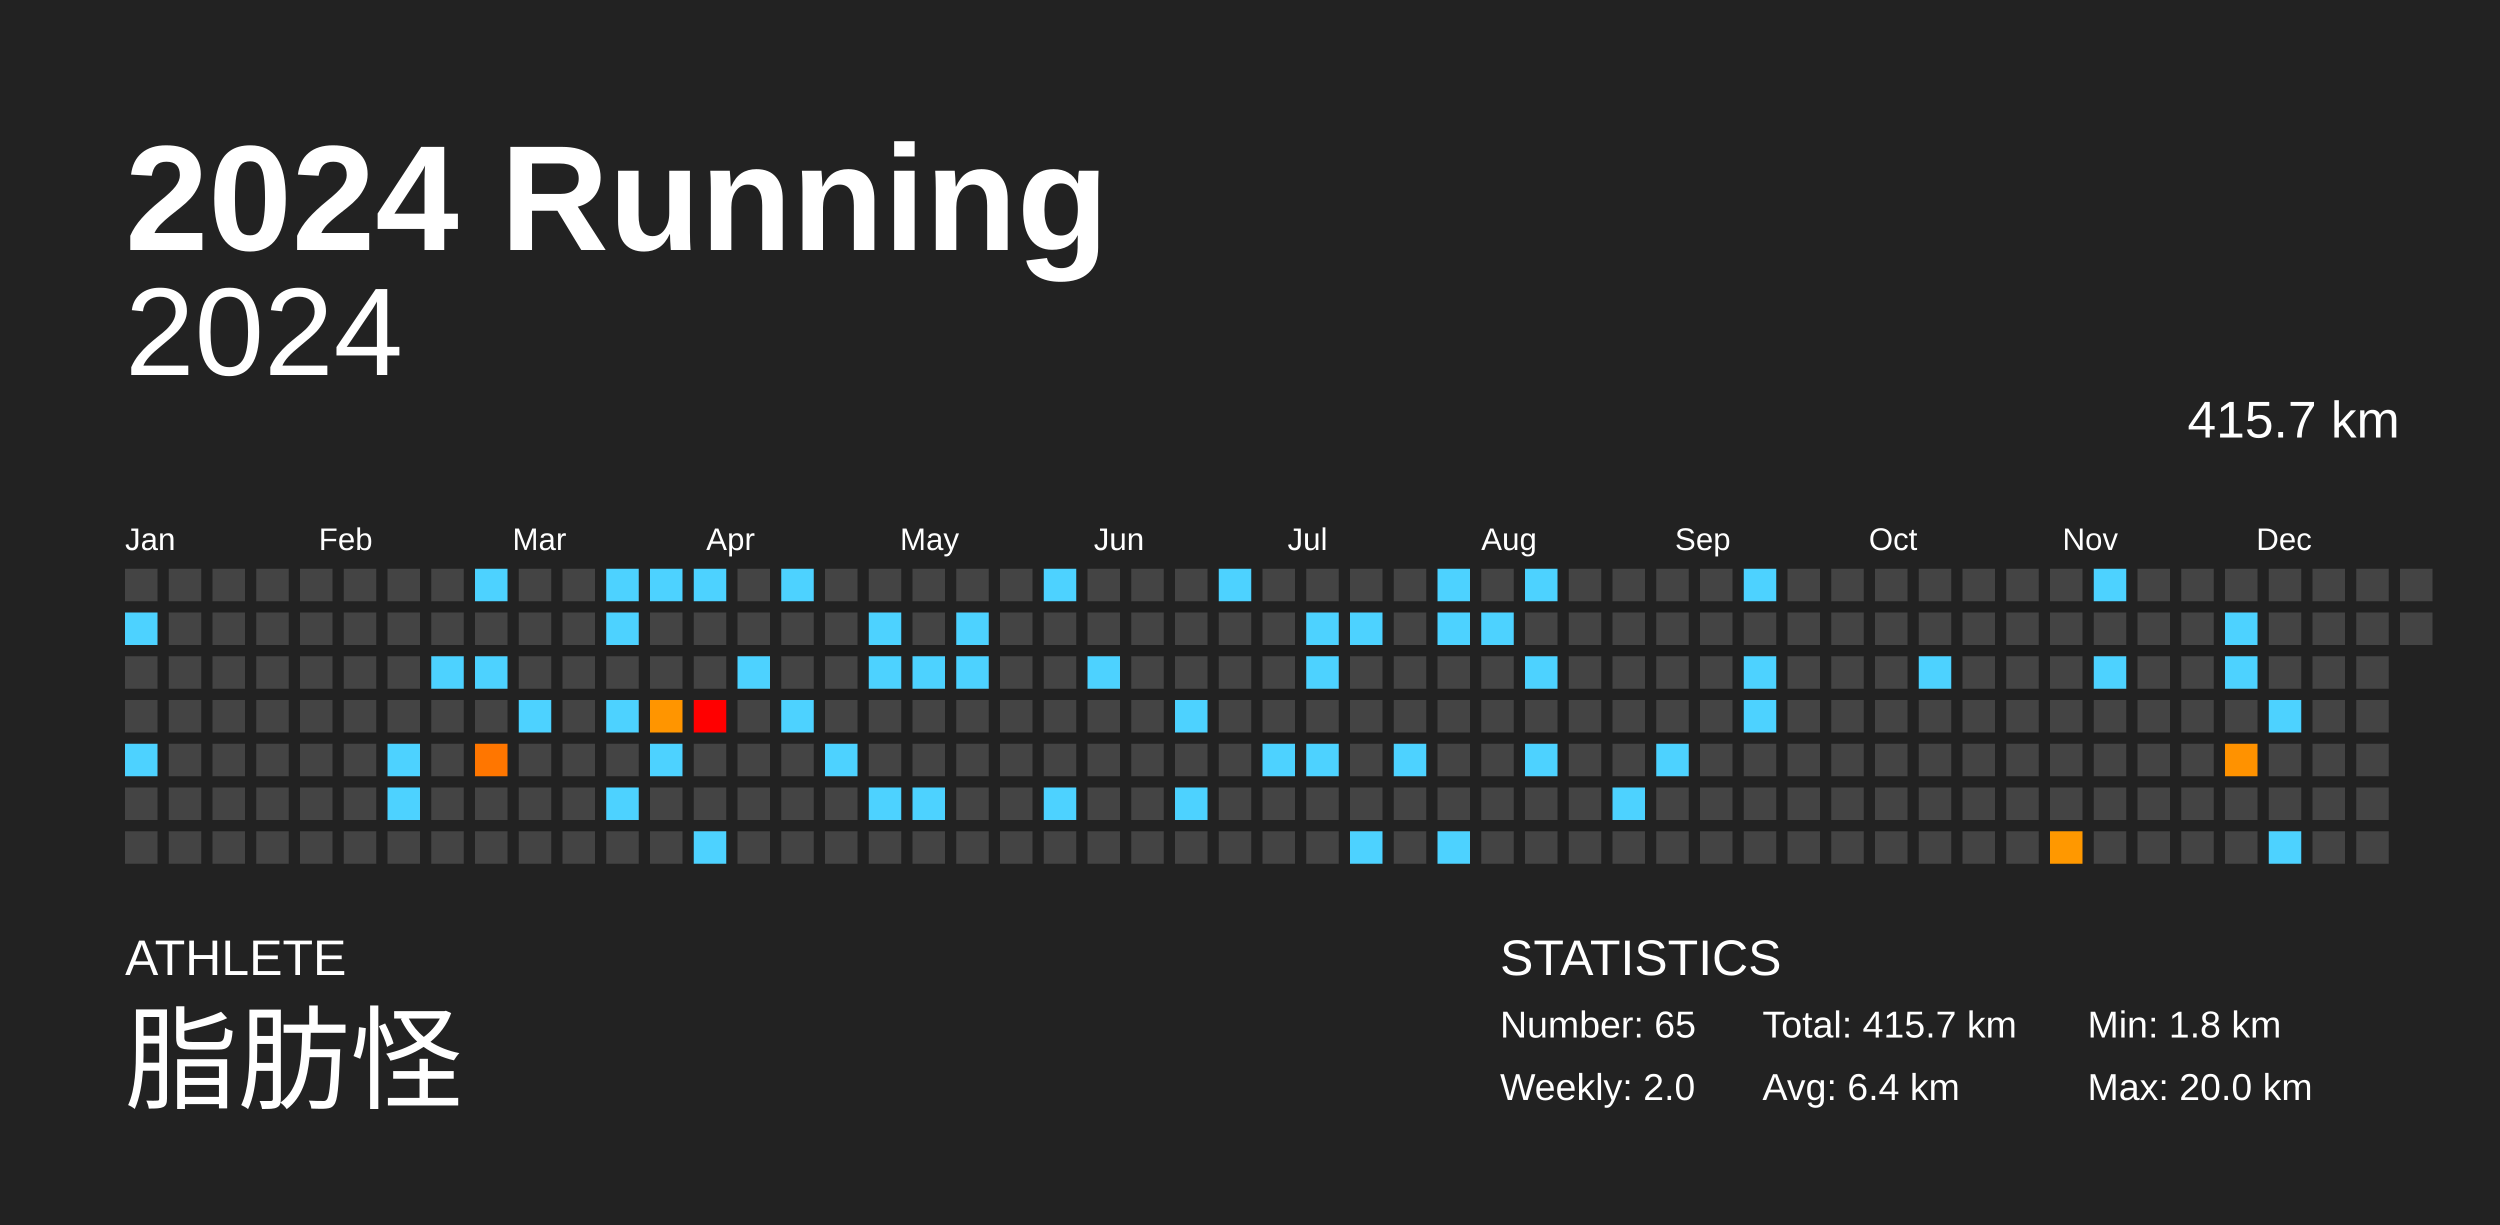
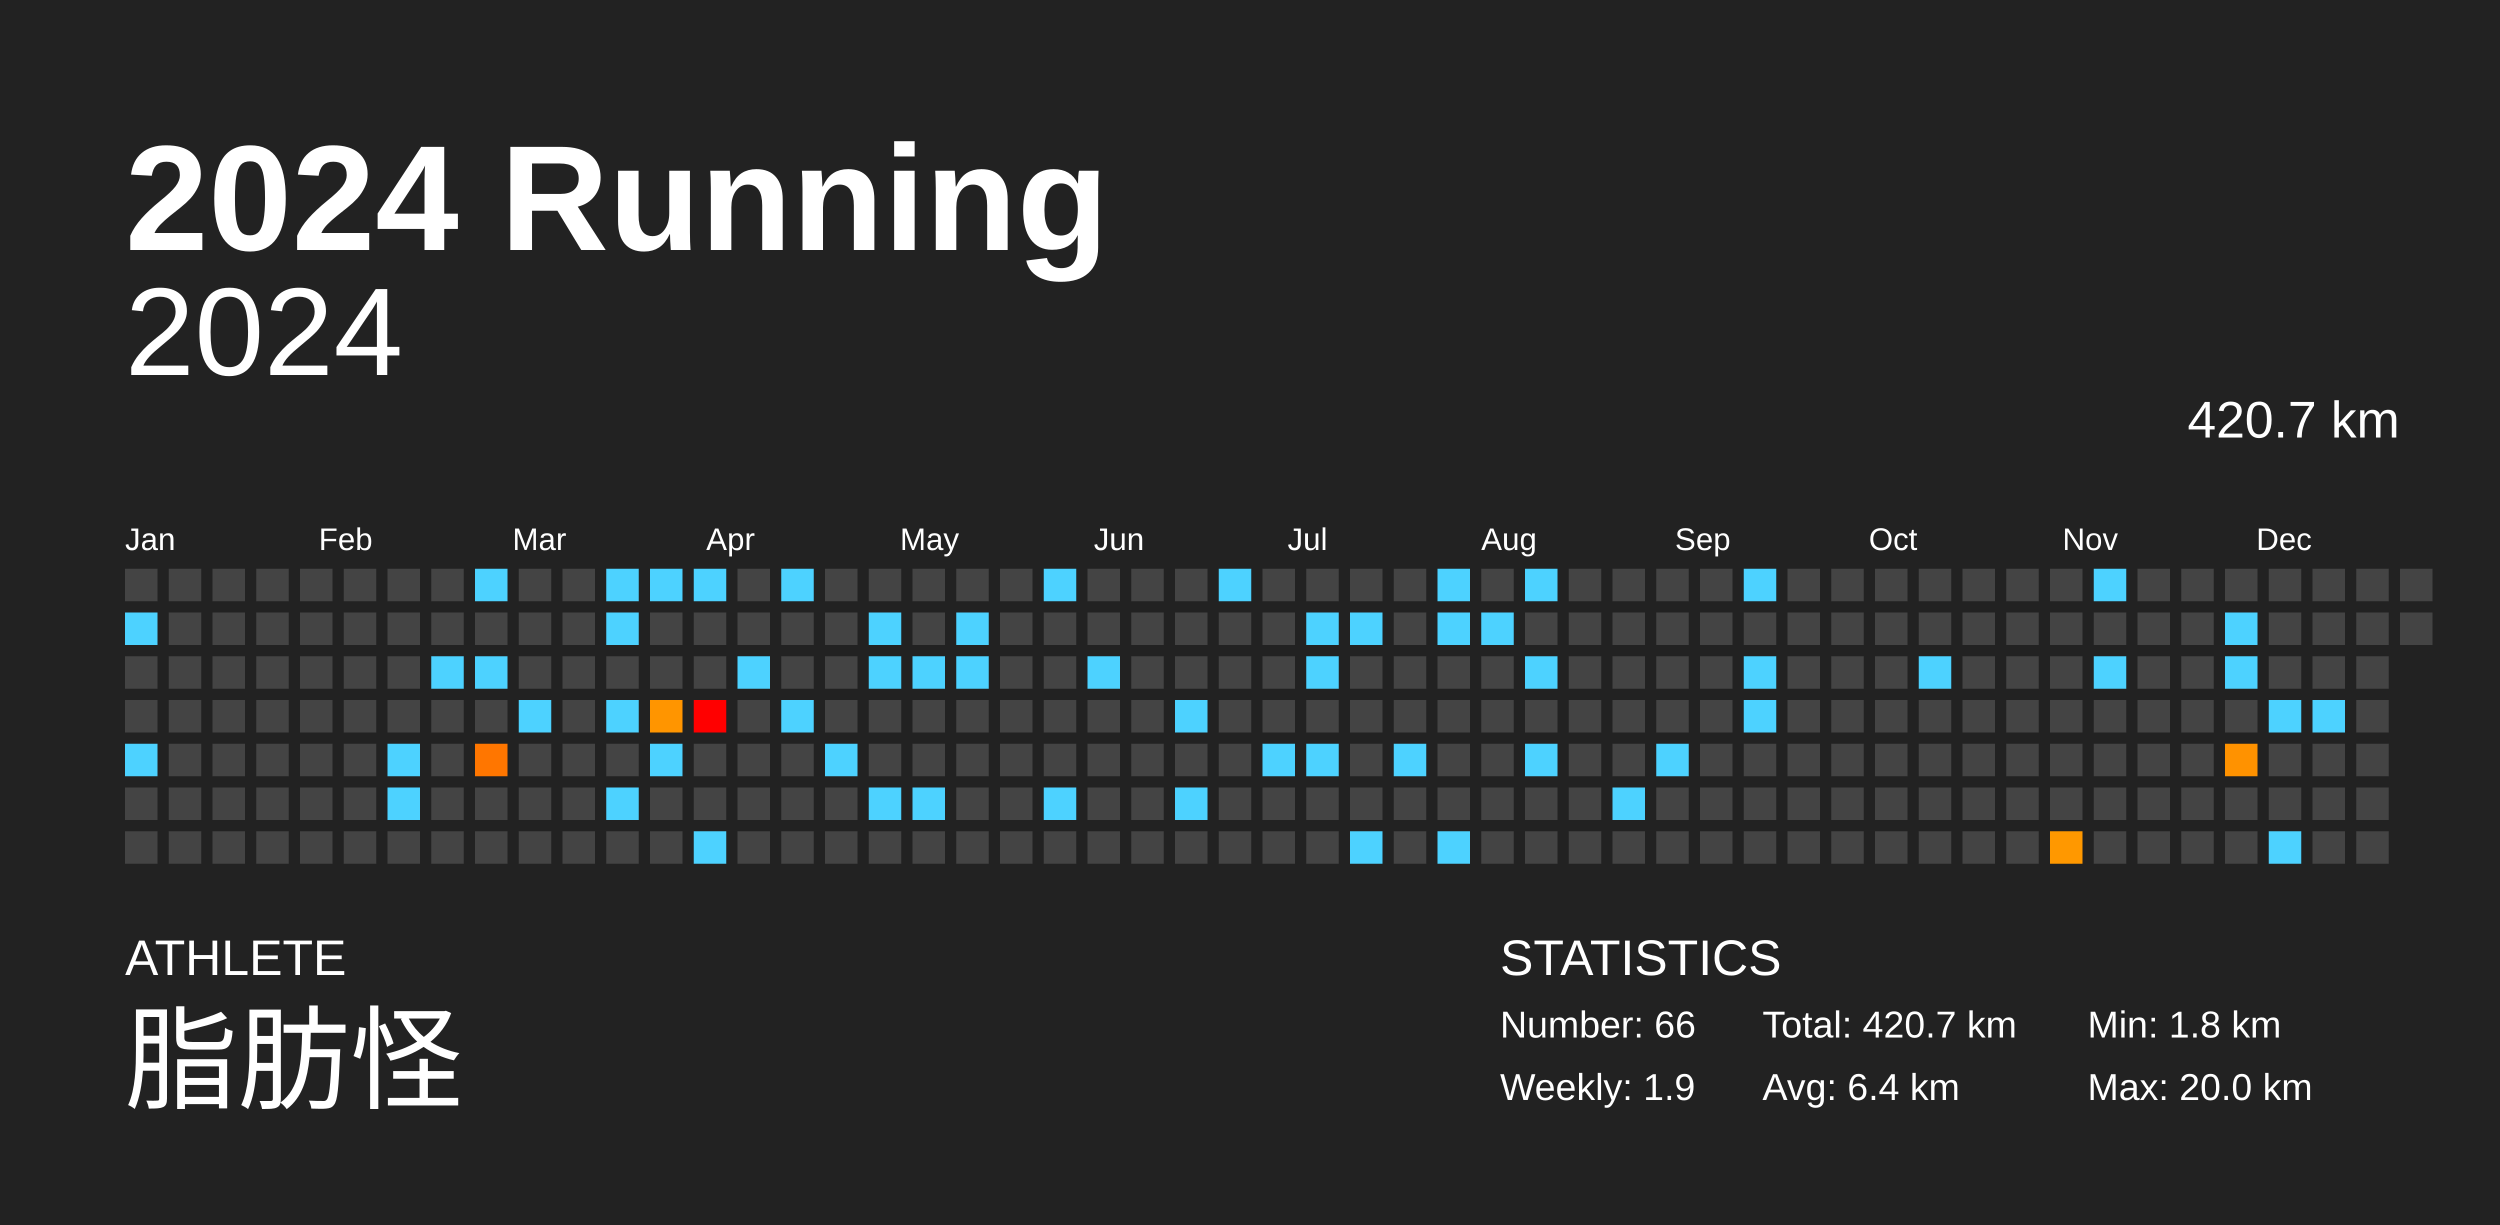
<svg xmlns="http://www.w3.org/2000/svg" baseProfile="full" height="98mm" version="1.1" viewBox="0,0,200,98" width="200mm">
  <defs />
  <rect fill="#222222" height="98" width="200" x="0" y="0" />
  <text fill="#FFFFFF" style="font-size:12px; font-family:Arial; font-weight:bold;" x="10" y="20">2024 Running</text>
  <text fill="#FFFFFF" style="font-size:4px; font-family:Arial" x="10" y="78">ATHLETE</text>
  <text fill="#FFFFFF" style="font-size:9px; font-family:Arial" x="10" y="88">脂肪怪</text>
  <text fill="#FFFFFF" style="font-size:4px; font-family:Arial" x="120" y="78">STATISTICS</text>
-   <text fill="#FFFFFF" style="font-size:3px; font-family:Arial" x="120" y="83">Number: 65</text>
-   <text fill="#FFFFFF" style="font-size:3px; font-family:Arial" x="120" y="88">Weekly: 2.0</text>
-   <text fill="#FFFFFF" style="font-size:3px; font-family:Arial" x="141" y="83">Total: 415.7 km</text>
+   <text fill="#FFFFFF" style="font-size:3px; font-family:Arial" x="120" y="83">Number: 66</text>
+   <text fill="#FFFFFF" style="font-size:3px; font-family:Arial" x="120" y="88">Weekly: 1.9</text>
+   <text fill="#FFFFFF" style="font-size:3px; font-family:Arial" x="141" y="83">Total: 420.7 km</text>
  <text fill="#FFFFFF" style="font-size:3px; font-family:Arial" x="141" y="88">Avg: 6.4 km</text>
  <text fill="#FFFFFF" style="font-size:3px; font-family:Arial" x="167" y="83">Min: 1.8 km</text>
  <text fill="#FFFFFF" style="font-size:3px; font-family:Arial" x="167" y="88">Max: 20.0 km</text>
  <text alignment-baseline="hanging" fill="#FFFFFF" style="font-size:10.0px; font-family:Arial;" x="10" y="30">2024</text>
-   <text alignment-baseline="hanging" fill="#FFFFFF" style="font-size:4.125px; font-family:Arial;" x="175" y="35">415.7 km</text>
+   <text alignment-baseline="hanging" fill="#FFFFFF" style="font-size:4.125px; font-family:Arial;" x="175" y="35">420.7 km</text>
  <text fill="#FFFFFF" style="font-size:2.5px; font-family:Arial" x="10.0" y="44">Jan</text>
  <text fill="#FFFFFF" style="font-size:2.5px; font-family:Arial" x="25.5" y="44">Feb</text>
  <text fill="#FFFFFF" style="font-size:2.5px; font-family:Arial" x="41.0" y="44">Mar</text>
  <text fill="#FFFFFF" style="font-size:2.5px; font-family:Arial" x="56.5" y="44">Apr</text>
  <text fill="#FFFFFF" style="font-size:2.5px; font-family:Arial" x="72.0" y="44">May</text>
  <text fill="#FFFFFF" style="font-size:2.5px; font-family:Arial" x="87.5" y="44">Jun</text>
  <text fill="#FFFFFF" style="font-size:2.5px; font-family:Arial" x="103.0" y="44">Jul</text>
  <text fill="#FFFFFF" style="font-size:2.5px; font-family:Arial" x="118.5" y="44">Aug</text>
  <text fill="#FFFFFF" style="font-size:2.5px; font-family:Arial" x="134.0" y="44">Sep</text>
  <text fill="#FFFFFF" style="font-size:2.5px; font-family:Arial" x="149.5" y="44">Oct</text>
  <text fill="#FFFFFF" style="font-size:2.5px; font-family:Arial" x="165.0" y="44">Nov</text>
  <text fill="#FFFFFF" style="font-size:2.5px; font-family:Arial" x="180.5" y="44">Dec</text>
  <rect fill="#444444" height="2.6" width="2.6" x="10.0" y="45.5" />
  <rect fill="#4dd2ff" height="2.6" width="2.6" x="10.0" y="49.0" />
  <rect fill="#444444" height="2.6" width="2.6" x="10.0" y="52.5" />
  <rect fill="#444444" height="2.6" width="2.6" x="10.0" y="56.0" />
  <rect fill="#4dd2ff" height="2.6" width="2.6" x="10.0" y="59.5" />
  <rect fill="#444444" height="2.6" width="2.6" x="10.0" y="63.0" />
  <rect fill="#444444" height="2.6" width="2.6" x="10.0" y="66.5" />
  <rect fill="#444444" height="2.6" width="2.6" x="13.5" y="45.5" />
  <rect fill="#444444" height="2.6" width="2.6" x="13.5" y="49.0" />
  <rect fill="#444444" height="2.6" width="2.6" x="13.5" y="52.5" />
  <rect fill="#444444" height="2.6" width="2.6" x="13.5" y="56.0" />
  <rect fill="#444444" height="2.6" width="2.6" x="13.5" y="59.5" />
  <rect fill="#444444" height="2.6" width="2.6" x="13.5" y="63.0" />
  <rect fill="#444444" height="2.6" width="2.6" x="13.5" y="66.5" />
  <rect fill="#444444" height="2.6" width="2.6" x="17.0" y="45.5" />
  <rect fill="#444444" height="2.6" width="2.6" x="17.0" y="49.0" />
  <rect fill="#444444" height="2.6" width="2.6" x="17.0" y="52.5" />
  <rect fill="#444444" height="2.6" width="2.6" x="17.0" y="56.0" />
  <rect fill="#444444" height="2.6" width="2.6" x="17.0" y="59.5" />
  <rect fill="#444444" height="2.6" width="2.6" x="17.0" y="63.0" />
  <rect fill="#444444" height="2.6" width="2.6" x="17.0" y="66.5" />
  <rect fill="#444444" height="2.6" width="2.6" x="20.5" y="45.5" />
  <rect fill="#444444" height="2.6" width="2.6" x="20.5" y="49.0" />
  <rect fill="#444444" height="2.6" width="2.6" x="20.5" y="52.5" />
  <rect fill="#444444" height="2.6" width="2.6" x="20.5" y="56.0" />
  <rect fill="#444444" height="2.6" width="2.6" x="20.5" y="59.5" />
  <rect fill="#444444" height="2.6" width="2.6" x="20.5" y="63.0" />
  <rect fill="#444444" height="2.6" width="2.6" x="20.5" y="66.5" />
  <rect fill="#444444" height="2.6" width="2.6" x="24.0" y="45.5" />
  <rect fill="#444444" height="2.6" width="2.6" x="24.0" y="49.0" />
  <rect fill="#444444" height="2.6" width="2.6" x="24.0" y="52.5" />
  <rect fill="#444444" height="2.6" width="2.6" x="24.0" y="56.0" />
  <rect fill="#444444" height="2.6" width="2.6" x="24.0" y="59.5" />
  <rect fill="#444444" height="2.6" width="2.6" x="24.0" y="63.0" />
  <rect fill="#444444" height="2.6" width="2.6" x="24.0" y="66.5" />
  <rect fill="#444444" height="2.6" width="2.6" x="27.5" y="45.5" />
  <rect fill="#444444" height="2.6" width="2.6" x="27.5" y="49.0" />
  <rect fill="#444444" height="2.6" width="2.6" x="27.5" y="52.5" />
  <rect fill="#444444" height="2.6" width="2.6" x="27.5" y="56.0" />
  <rect fill="#444444" height="2.6" width="2.6" x="27.5" y="59.5" />
  <rect fill="#444444" height="2.6" width="2.6" x="27.5" y="63.0" />
  <rect fill="#444444" height="2.6" width="2.6" x="27.5" y="66.5" />
  <rect fill="#444444" height="2.6" width="2.6" x="31.0" y="45.5" />
  <rect fill="#444444" height="2.6" width="2.6" x="31.0" y="49.0" />
  <rect fill="#444444" height="2.6" width="2.6" x="31.0" y="52.5" />
  <rect fill="#444444" height="2.6" width="2.6" x="31.0" y="56.0" />
  <rect fill="#4dd2ff" height="2.6" width="2.6" x="31.0" y="59.5" />
  <rect fill="#4dd2ff" height="2.6" width="2.6" x="31.0" y="63.0" />
  <rect fill="#444444" height="2.6" width="2.6" x="31.0" y="66.5" />
  <rect fill="#444444" height="2.6" width="2.6" x="34.5" y="45.5" />
  <rect fill="#444444" height="2.6" width="2.6" x="34.5" y="49.0" />
  <rect fill="#4dd2ff" height="2.6" width="2.6" x="34.5" y="52.5" />
  <rect fill="#444444" height="2.6" width="2.6" x="34.5" y="56.0" />
  <rect fill="#444444" height="2.6" width="2.6" x="34.5" y="59.5" />
  <rect fill="#444444" height="2.6" width="2.6" x="34.5" y="63.0" />
  <rect fill="#444444" height="2.6" width="2.6" x="34.5" y="66.5" />
  <rect fill="#4dd2ff" height="2.6" width="2.6" x="38.0" y="45.5" />
  <rect fill="#444444" height="2.6" width="2.6" x="38.0" y="49.0" />
  <rect fill="#4dd2ff" height="2.6" width="2.6" x="38.0" y="52.5" />
  <rect fill="#444444" height="2.6" width="2.6" x="38.0" y="56.0" />
  <rect fill="#ff7600" height="2.6" width="2.6" x="38.0" y="59.5" />
  <rect fill="#444444" height="2.6" width="2.6" x="38.0" y="63.0" />
  <rect fill="#444444" height="2.6" width="2.6" x="38.0" y="66.5" />
  <rect fill="#444444" height="2.6" width="2.6" x="41.5" y="45.5" />
  <rect fill="#444444" height="2.6" width="2.6" x="41.5" y="49.0" />
  <rect fill="#444444" height="2.6" width="2.6" x="41.5" y="52.5" />
  <rect fill="#4dd2ff" height="2.6" width="2.6" x="41.5" y="56.0" />
  <rect fill="#444444" height="2.6" width="2.6" x="41.5" y="59.5" />
  <rect fill="#444444" height="2.6" width="2.6" x="41.5" y="63.0" />
  <rect fill="#444444" height="2.6" width="2.6" x="41.5" y="66.5" />
  <rect fill="#444444" height="2.6" width="2.6" x="45.0" y="45.5" />
  <rect fill="#444444" height="2.6" width="2.6" x="45.0" y="49.0" />
  <rect fill="#444444" height="2.6" width="2.6" x="45.0" y="52.5" />
  <rect fill="#444444" height="2.6" width="2.6" x="45.0" y="56.0" />
  <rect fill="#444444" height="2.6" width="2.6" x="45.0" y="59.5" />
  <rect fill="#444444" height="2.6" width="2.6" x="45.0" y="63.0" />
  <rect fill="#444444" height="2.6" width="2.6" x="45.0" y="66.5" />
  <rect fill="#4dd2ff" height="2.6" width="2.6" x="48.5" y="45.5" />
  <rect fill="#4dd2ff" height="2.6" width="2.6" x="48.5" y="49.0" />
  <rect fill="#444444" height="2.6" width="2.6" x="48.5" y="52.5" />
  <rect fill="#4dd2ff" height="2.6" width="2.6" x="48.5" y="56.0" />
  <rect fill="#444444" height="2.6" width="2.6" x="48.5" y="59.5" />
  <rect fill="#4dd2ff" height="2.6" width="2.6" x="48.5" y="63.0" />
  <rect fill="#444444" height="2.6" width="2.6" x="48.5" y="66.5" />
  <rect fill="#4dd2ff" height="2.6" width="2.6" x="52.0" y="45.5" />
  <rect fill="#444444" height="2.6" width="2.6" x="52.0" y="49.0" />
  <rect fill="#444444" height="2.6" width="2.6" x="52.0" y="52.5" />
  <rect fill="#ff9500" height="2.6" width="2.6" x="52.0" y="56.0" />
  <rect fill="#4dd2ff" height="2.6" width="2.6" x="52.0" y="59.5" />
  <rect fill="#444444" height="2.6" width="2.6" x="52.0" y="63.0" />
  <rect fill="#444444" height="2.6" width="2.6" x="52.0" y="66.5" />
  <rect fill="#4dd2ff" height="2.6" width="2.6" x="55.5" y="45.5" />
  <rect fill="#444444" height="2.6" width="2.6" x="55.5" y="49.0" />
  <rect fill="#444444" height="2.6" width="2.6" x="55.5" y="52.5" />
  <rect fill="red" height="2.6" width="2.6" x="55.5" y="56.0" />
  <rect fill="#444444" height="2.6" width="2.6" x="55.5" y="59.5" />
  <rect fill="#444444" height="2.6" width="2.6" x="55.5" y="63.0" />
  <rect fill="#4dd2ff" height="2.6" width="2.6" x="55.5" y="66.5" />
  <rect fill="#444444" height="2.6" width="2.6" x="59.0" y="45.5" />
  <rect fill="#444444" height="2.6" width="2.6" x="59.0" y="49.0" />
  <rect fill="#4dd2ff" height="2.6" width="2.6" x="59.0" y="52.5" />
  <rect fill="#444444" height="2.6" width="2.6" x="59.0" y="56.0" />
  <rect fill="#444444" height="2.6" width="2.6" x="59.0" y="59.5" />
  <rect fill="#444444" height="2.6" width="2.6" x="59.0" y="63.0" />
  <rect fill="#444444" height="2.6" width="2.6" x="59.0" y="66.5" />
  <rect fill="#4dd2ff" height="2.6" width="2.6" x="62.5" y="45.5" />
  <rect fill="#444444" height="2.6" width="2.6" x="62.5" y="49.0" />
  <rect fill="#444444" height="2.6" width="2.6" x="62.5" y="52.5" />
  <rect fill="#4dd2ff" height="2.6" width="2.6" x="62.5" y="56.0" />
  <rect fill="#444444" height="2.6" width="2.6" x="62.5" y="59.5" />
  <rect fill="#444444" height="2.6" width="2.6" x="62.5" y="63.0" />
  <rect fill="#444444" height="2.6" width="2.6" x="62.5" y="66.5" />
  <rect fill="#444444" height="2.6" width="2.6" x="66.0" y="45.5" />
  <rect fill="#444444" height="2.6" width="2.6" x="66.0" y="49.0" />
  <rect fill="#444444" height="2.6" width="2.6" x="66.0" y="52.5" />
  <rect fill="#444444" height="2.6" width="2.6" x="66.0" y="56.0" />
  <rect fill="#4dd2ff" height="2.6" width="2.6" x="66.0" y="59.5" />
  <rect fill="#444444" height="2.6" width="2.6" x="66.0" y="63.0" />
  <rect fill="#444444" height="2.6" width="2.6" x="66.0" y="66.5" />
  <rect fill="#444444" height="2.6" width="2.6" x="69.5" y="45.5" />
  <rect fill="#4dd2ff" height="2.6" width="2.6" x="69.5" y="49.0" />
  <rect fill="#4dd2ff" height="2.6" width="2.6" x="69.5" y="52.5" />
  <rect fill="#444444" height="2.6" width="2.6" x="69.5" y="56.0" />
  <rect fill="#444444" height="2.6" width="2.6" x="69.5" y="59.5" />
  <rect fill="#4dd2ff" height="2.6" width="2.6" x="69.5" y="63.0" />
  <rect fill="#444444" height="2.6" width="2.6" x="69.5" y="66.5" />
  <rect fill="#444444" height="2.6" width="2.6" x="73.0" y="45.5" />
  <rect fill="#444444" height="2.6" width="2.6" x="73.0" y="49.0" />
  <rect fill="#4dd2ff" height="2.6" width="2.6" x="73.0" y="52.5" />
  <rect fill="#444444" height="2.6" width="2.6" x="73.0" y="56.0" />
  <rect fill="#444444" height="2.6" width="2.6" x="73.0" y="59.5" />
  <rect fill="#4dd2ff" height="2.6" width="2.6" x="73.0" y="63.0" />
  <rect fill="#444444" height="2.6" width="2.6" x="73.0" y="66.5" />
  <rect fill="#444444" height="2.6" width="2.6" x="76.5" y="45.5" />
  <rect fill="#4dd2ff" height="2.6" width="2.6" x="76.5" y="49.0" />
  <rect fill="#4dd2ff" height="2.6" width="2.6" x="76.5" y="52.5" />
  <rect fill="#444444" height="2.6" width="2.6" x="76.5" y="56.0" />
  <rect fill="#444444" height="2.6" width="2.6" x="76.5" y="59.5" />
  <rect fill="#444444" height="2.6" width="2.6" x="76.5" y="63.0" />
  <rect fill="#444444" height="2.6" width="2.6" x="76.5" y="66.5" />
  <rect fill="#444444" height="2.6" width="2.6" x="80.0" y="45.5" />
  <rect fill="#444444" height="2.6" width="2.6" x="80.0" y="49.0" />
  <rect fill="#444444" height="2.6" width="2.6" x="80.0" y="52.5" />
  <rect fill="#444444" height="2.6" width="2.6" x="80.0" y="56.0" />
  <rect fill="#444444" height="2.6" width="2.6" x="80.0" y="59.5" />
  <rect fill="#444444" height="2.6" width="2.6" x="80.0" y="63.0" />
  <rect fill="#444444" height="2.6" width="2.6" x="80.0" y="66.5" />
  <rect fill="#4dd2ff" height="2.6" width="2.6" x="83.5" y="45.5" />
  <rect fill="#444444" height="2.6" width="2.6" x="83.5" y="49.0" />
  <rect fill="#444444" height="2.6" width="2.6" x="83.5" y="52.5" />
  <rect fill="#444444" height="2.6" width="2.6" x="83.5" y="56.0" />
  <rect fill="#444444" height="2.6" width="2.6" x="83.5" y="59.5" />
  <rect fill="#4dd2ff" height="2.6" width="2.6" x="83.5" y="63.0" />
  <rect fill="#444444" height="2.6" width="2.6" x="83.5" y="66.5" />
  <rect fill="#444444" height="2.6" width="2.6" x="87.0" y="45.5" />
  <rect fill="#444444" height="2.6" width="2.6" x="87.0" y="49.0" />
  <rect fill="#4dd2ff" height="2.6" width="2.6" x="87.0" y="52.5" />
  <rect fill="#444444" height="2.6" width="2.6" x="87.0" y="56.0" />
  <rect fill="#444444" height="2.6" width="2.6" x="87.0" y="59.5" />
  <rect fill="#444444" height="2.6" width="2.6" x="87.0" y="63.0" />
  <rect fill="#444444" height="2.6" width="2.6" x="87.0" y="66.5" />
  <rect fill="#444444" height="2.6" width="2.6" x="90.5" y="45.5" />
  <rect fill="#444444" height="2.6" width="2.6" x="90.5" y="49.0" />
  <rect fill="#444444" height="2.6" width="2.6" x="90.5" y="52.5" />
  <rect fill="#444444" height="2.6" width="2.6" x="90.5" y="56.0" />
  <rect fill="#444444" height="2.6" width="2.6" x="90.5" y="59.5" />
  <rect fill="#444444" height="2.6" width="2.6" x="90.5" y="63.0" />
  <rect fill="#444444" height="2.6" width="2.6" x="90.5" y="66.5" />
  <rect fill="#444444" height="2.6" width="2.6" x="94.0" y="45.5" />
  <rect fill="#444444" height="2.6" width="2.6" x="94.0" y="49.0" />
  <rect fill="#444444" height="2.6" width="2.6" x="94.0" y="52.5" />
  <rect fill="#4dd2ff" height="2.6" width="2.6" x="94.0" y="56.0" />
  <rect fill="#444444" height="2.6" width="2.6" x="94.0" y="59.5" />
  <rect fill="#4dd2ff" height="2.6" width="2.6" x="94.0" y="63.0" />
  <rect fill="#444444" height="2.6" width="2.6" x="94.0" y="66.5" />
  <rect fill="#4dd2ff" height="2.6" width="2.6" x="97.5" y="45.5" />
  <rect fill="#444444" height="2.6" width="2.6" x="97.5" y="49.0" />
  <rect fill="#444444" height="2.6" width="2.6" x="97.5" y="52.5" />
  <rect fill="#444444" height="2.6" width="2.6" x="97.5" y="56.0" />
  <rect fill="#444444" height="2.6" width="2.6" x="97.5" y="59.5" />
  <rect fill="#444444" height="2.6" width="2.6" x="97.5" y="63.0" />
  <rect fill="#444444" height="2.6" width="2.6" x="97.5" y="66.5" />
  <rect fill="#444444" height="2.6" width="2.6" x="101.0" y="45.5" />
  <rect fill="#444444" height="2.6" width="2.6" x="101.0" y="49.0" />
  <rect fill="#444444" height="2.6" width="2.6" x="101.0" y="52.5" />
  <rect fill="#444444" height="2.6" width="2.6" x="101.0" y="56.0" />
  <rect fill="#4dd2ff" height="2.6" width="2.6" x="101.0" y="59.5" />
  <rect fill="#444444" height="2.6" width="2.6" x="101.0" y="63.0" />
  <rect fill="#444444" height="2.6" width="2.6" x="101.0" y="66.5" />
  <rect fill="#444444" height="2.6" width="2.6" x="104.5" y="45.5" />
  <rect fill="#4dd2ff" height="2.6" width="2.6" x="104.5" y="49.0" />
  <rect fill="#4dd2ff" height="2.6" width="2.6" x="104.5" y="52.5" />
  <rect fill="#444444" height="2.6" width="2.6" x="104.5" y="56.0" />
  <rect fill="#4dd2ff" height="2.6" width="2.6" x="104.5" y="59.5" />
  <rect fill="#444444" height="2.6" width="2.6" x="104.5" y="63.0" />
  <rect fill="#444444" height="2.6" width="2.6" x="104.5" y="66.5" />
  <rect fill="#444444" height="2.6" width="2.6" x="108.0" y="45.5" />
  <rect fill="#4dd2ff" height="2.6" width="2.6" x="108.0" y="49.0" />
  <rect fill="#444444" height="2.6" width="2.6" x="108.0" y="52.5" />
  <rect fill="#444444" height="2.6" width="2.6" x="108.0" y="56.0" />
  <rect fill="#444444" height="2.6" width="2.6" x="108.0" y="59.5" />
  <rect fill="#444444" height="2.6" width="2.6" x="108.0" y="63.0" />
  <rect fill="#4dd2ff" height="2.6" width="2.6" x="108.0" y="66.5" />
  <rect fill="#444444" height="2.6" width="2.6" x="111.5" y="45.5" />
  <rect fill="#444444" height="2.6" width="2.6" x="111.5" y="49.0" />
  <rect fill="#444444" height="2.6" width="2.6" x="111.5" y="52.5" />
  <rect fill="#444444" height="2.6" width="2.6" x="111.5" y="56.0" />
  <rect fill="#4dd2ff" height="2.6" width="2.6" x="111.5" y="59.5" />
  <rect fill="#444444" height="2.6" width="2.6" x="111.5" y="63.0" />
  <rect fill="#444444" height="2.6" width="2.6" x="111.5" y="66.5" />
  <rect fill="#4dd2ff" height="2.6" width="2.6" x="115.0" y="45.5" />
  <rect fill="#4dd2ff" height="2.6" width="2.6" x="115.0" y="49.0" />
  <rect fill="#444444" height="2.6" width="2.6" x="115.0" y="52.5" />
  <rect fill="#444444" height="2.6" width="2.6" x="115.0" y="56.0" />
  <rect fill="#444444" height="2.6" width="2.6" x="115.0" y="59.5" />
  <rect fill="#444444" height="2.6" width="2.6" x="115.0" y="63.0" />
  <rect fill="#4dd2ff" height="2.6" width="2.6" x="115.0" y="66.5" />
  <rect fill="#444444" height="2.6" width="2.6" x="118.5" y="45.5" />
  <rect fill="#4dd2ff" height="2.6" width="2.6" x="118.5" y="49.0" />
  <rect fill="#444444" height="2.6" width="2.6" x="118.5" y="52.5" />
  <rect fill="#444444" height="2.6" width="2.6" x="118.5" y="56.0" />
  <rect fill="#444444" height="2.6" width="2.6" x="118.5" y="59.5" />
  <rect fill="#444444" height="2.6" width="2.6" x="118.5" y="63.0" />
  <rect fill="#444444" height="2.6" width="2.6" x="118.5" y="66.5" />
  <rect fill="#4dd2ff" height="2.6" width="2.6" x="122.0" y="45.5" />
  <rect fill="#444444" height="2.6" width="2.6" x="122.0" y="49.0" />
  <rect fill="#4dd2ff" height="2.6" width="2.6" x="122.0" y="52.5" />
  <rect fill="#444444" height="2.6" width="2.6" x="122.0" y="56.0" />
  <rect fill="#4dd2ff" height="2.6" width="2.6" x="122.0" y="59.5" />
  <rect fill="#444444" height="2.6" width="2.6" x="122.0" y="63.0" />
  <rect fill="#444444" height="2.6" width="2.6" x="122.0" y="66.5" />
  <rect fill="#444444" height="2.6" width="2.6" x="125.5" y="45.5" />
  <rect fill="#444444" height="2.6" width="2.6" x="125.5" y="49.0" />
  <rect fill="#444444" height="2.6" width="2.6" x="125.5" y="52.5" />
  <rect fill="#444444" height="2.6" width="2.6" x="125.5" y="56.0" />
  <rect fill="#444444" height="2.6" width="2.6" x="125.5" y="59.5" />
  <rect fill="#444444" height="2.6" width="2.6" x="125.5" y="63.0" />
  <rect fill="#444444" height="2.6" width="2.6" x="125.5" y="66.5" />
  <rect fill="#444444" height="2.6" width="2.6" x="129.0" y="45.5" />
  <rect fill="#444444" height="2.6" width="2.6" x="129.0" y="49.0" />
  <rect fill="#444444" height="2.6" width="2.6" x="129.0" y="52.5" />
  <rect fill="#444444" height="2.6" width="2.6" x="129.0" y="56.0" />
  <rect fill="#444444" height="2.6" width="2.6" x="129.0" y="59.5" />
  <rect fill="#4dd2ff" height="2.6" width="2.6" x="129.0" y="63.0" />
  <rect fill="#444444" height="2.6" width="2.6" x="129.0" y="66.5" />
  <rect fill="#444444" height="2.6" width="2.6" x="132.5" y="45.5" />
  <rect fill="#444444" height="2.6" width="2.6" x="132.5" y="49.0" />
  <rect fill="#444444" height="2.6" width="2.6" x="132.5" y="52.5" />
  <rect fill="#444444" height="2.6" width="2.6" x="132.5" y="56.0" />
  <rect fill="#4dd2ff" height="2.6" width="2.6" x="132.5" y="59.5" />
  <rect fill="#444444" height="2.6" width="2.6" x="132.5" y="63.0" />
  <rect fill="#444444" height="2.6" width="2.6" x="132.5" y="66.5" />
  <rect fill="#444444" height="2.6" width="2.6" x="136.0" y="45.5" />
  <rect fill="#444444" height="2.6" width="2.6" x="136.0" y="49.0" />
  <rect fill="#444444" height="2.6" width="2.6" x="136.0" y="52.5" />
  <rect fill="#444444" height="2.6" width="2.6" x="136.0" y="56.0" />
  <rect fill="#444444" height="2.6" width="2.6" x="136.0" y="59.5" />
  <rect fill="#444444" height="2.6" width="2.6" x="136.0" y="63.0" />
  <rect fill="#444444" height="2.6" width="2.6" x="136.0" y="66.5" />
  <rect fill="#4dd2ff" height="2.6" width="2.6" x="139.5" y="45.5" />
  <rect fill="#444444" height="2.6" width="2.6" x="139.5" y="49.0" />
  <rect fill="#4dd2ff" height="2.6" width="2.6" x="139.5" y="52.5" />
  <rect fill="#4dd2ff" height="2.6" width="2.6" x="139.5" y="56.0" />
  <rect fill="#444444" height="2.6" width="2.6" x="139.5" y="59.5" />
  <rect fill="#444444" height="2.6" width="2.6" x="139.5" y="63.0" />
  <rect fill="#444444" height="2.6" width="2.6" x="139.5" y="66.5" />
  <rect fill="#444444" height="2.6" width="2.6" x="143.0" y="45.5" />
  <rect fill="#444444" height="2.6" width="2.6" x="143.0" y="49.0" />
  <rect fill="#444444" height="2.6" width="2.6" x="143.0" y="52.5" />
  <rect fill="#444444" height="2.6" width="2.6" x="143.0" y="56.0" />
  <rect fill="#444444" height="2.6" width="2.6" x="143.0" y="59.5" />
  <rect fill="#444444" height="2.6" width="2.6" x="143.0" y="63.0" />
  <rect fill="#444444" height="2.6" width="2.6" x="143.0" y="66.5" />
  <rect fill="#444444" height="2.6" width="2.6" x="146.5" y="45.5" />
  <rect fill="#444444" height="2.6" width="2.6" x="146.5" y="49.0" />
  <rect fill="#444444" height="2.6" width="2.6" x="146.5" y="52.5" />
  <rect fill="#444444" height="2.6" width="2.6" x="146.5" y="56.0" />
  <rect fill="#444444" height="2.6" width="2.6" x="146.5" y="59.5" />
  <rect fill="#444444" height="2.6" width="2.6" x="146.5" y="63.0" />
  <rect fill="#444444" height="2.6" width="2.6" x="146.5" y="66.5" />
  <rect fill="#444444" height="2.6" width="2.6" x="150.0" y="45.5" />
  <rect fill="#444444" height="2.6" width="2.6" x="150.0" y="49.0" />
  <rect fill="#444444" height="2.6" width="2.6" x="150.0" y="52.5" />
  <rect fill="#444444" height="2.6" width="2.6" x="150.0" y="56.0" />
  <rect fill="#444444" height="2.6" width="2.6" x="150.0" y="59.5" />
  <rect fill="#444444" height="2.6" width="2.6" x="150.0" y="63.0" />
  <rect fill="#444444" height="2.6" width="2.6" x="150.0" y="66.5" />
  <rect fill="#444444" height="2.6" width="2.6" x="153.5" y="45.5" />
  <rect fill="#444444" height="2.6" width="2.6" x="153.5" y="49.0" />
  <rect fill="#4dd2ff" height="2.6" width="2.6" x="153.5" y="52.5" />
  <rect fill="#444444" height="2.6" width="2.6" x="153.5" y="56.0" />
  <rect fill="#444444" height="2.6" width="2.6" x="153.5" y="59.5" />
  <rect fill="#444444" height="2.6" width="2.6" x="153.5" y="63.0" />
  <rect fill="#444444" height="2.6" width="2.6" x="153.5" y="66.5" />
  <rect fill="#444444" height="2.6" width="2.6" x="157.0" y="45.5" />
  <rect fill="#444444" height="2.6" width="2.6" x="157.0" y="49.0" />
  <rect fill="#444444" height="2.6" width="2.6" x="157.0" y="52.5" />
  <rect fill="#444444" height="2.6" width="2.6" x="157.0" y="56.0" />
  <rect fill="#444444" height="2.6" width="2.6" x="157.0" y="59.5" />
  <rect fill="#444444" height="2.6" width="2.6" x="157.0" y="63.0" />
  <rect fill="#444444" height="2.6" width="2.6" x="157.0" y="66.5" />
  <rect fill="#444444" height="2.6" width="2.6" x="160.5" y="45.5" />
  <rect fill="#444444" height="2.6" width="2.6" x="160.5" y="49.0" />
  <rect fill="#444444" height="2.6" width="2.6" x="160.5" y="52.5" />
  <rect fill="#444444" height="2.6" width="2.6" x="160.5" y="56.0" />
  <rect fill="#444444" height="2.6" width="2.6" x="160.5" y="59.5" />
  <rect fill="#444444" height="2.6" width="2.6" x="160.5" y="63.0" />
  <rect fill="#444444" height="2.6" width="2.6" x="160.5" y="66.5" />
  <rect fill="#444444" height="2.6" width="2.6" x="164.0" y="45.5" />
  <rect fill="#444444" height="2.6" width="2.6" x="164.0" y="49.0" />
  <rect fill="#444444" height="2.6" width="2.6" x="164.0" y="52.5" />
  <rect fill="#444444" height="2.6" width="2.6" x="164.0" y="56.0" />
  <rect fill="#444444" height="2.6" width="2.6" x="164.0" y="59.5" />
  <rect fill="#444444" height="2.6" width="2.6" x="164.0" y="63.0" />
  <rect fill="#ff9800" height="2.6" width="2.6" x="164.0" y="66.5" />
  <rect fill="#4dd2ff" height="2.6" width="2.6" x="167.5" y="45.5" />
  <rect fill="#444444" height="2.6" width="2.6" x="167.5" y="49.0" />
  <rect fill="#4dd2ff" height="2.6" width="2.6" x="167.5" y="52.5" />
  <rect fill="#444444" height="2.6" width="2.6" x="167.5" y="56.0" />
  <rect fill="#444444" height="2.6" width="2.6" x="167.5" y="59.5" />
  <rect fill="#444444" height="2.6" width="2.6" x="167.5" y="63.0" />
  <rect fill="#444444" height="2.6" width="2.6" x="167.5" y="66.5" />
  <rect fill="#444444" height="2.6" width="2.6" x="171.0" y="45.5" />
  <rect fill="#444444" height="2.6" width="2.6" x="171.0" y="49.0" />
  <rect fill="#444444" height="2.6" width="2.6" x="171.0" y="52.5" />
  <rect fill="#444444" height="2.6" width="2.6" x="171.0" y="56.0" />
  <rect fill="#444444" height="2.6" width="2.6" x="171.0" y="59.5" />
  <rect fill="#444444" height="2.6" width="2.6" x="171.0" y="63.0" />
  <rect fill="#444444" height="2.6" width="2.6" x="171.0" y="66.5" />
  <rect fill="#444444" height="2.6" width="2.6" x="174.5" y="45.5" />
  <rect fill="#444444" height="2.6" width="2.6" x="174.5" y="49.0" />
  <rect fill="#444444" height="2.6" width="2.6" x="174.5" y="52.5" />
  <rect fill="#444444" height="2.6" width="2.6" x="174.5" y="56.0" />
  <rect fill="#444444" height="2.6" width="2.6" x="174.5" y="59.5" />
  <rect fill="#444444" height="2.6" width="2.6" x="174.5" y="63.0" />
  <rect fill="#444444" height="2.6" width="2.6" x="174.5" y="66.5" />
  <rect fill="#444444" height="2.6" width="2.6" x="178.0" y="45.5" />
  <rect fill="#4dd2ff" height="2.6" width="2.6" x="178.0" y="49.0" />
  <rect fill="#4dd2ff" height="2.6" width="2.6" x="178.0" y="52.5" />
  <rect fill="#444444" height="2.6" width="2.6" x="178.0" y="56.0" />
  <rect fill="#ff9200" height="2.6" width="2.6" x="178.0" y="59.5" />
  <rect fill="#444444" height="2.6" width="2.6" x="178.0" y="63.0" />
  <rect fill="#444444" height="2.6" width="2.6" x="178.0" y="66.5" />
  <rect fill="#444444" height="2.6" width="2.6" x="181.5" y="45.5" />
  <rect fill="#444444" height="2.6" width="2.6" x="181.5" y="49.0" />
  <rect fill="#444444" height="2.6" width="2.6" x="181.5" y="52.5" />
  <rect fill="#4dd2ff" height="2.6" width="2.6" x="181.5" y="56.0" />
  <rect fill="#444444" height="2.6" width="2.6" x="181.5" y="59.5" />
  <rect fill="#444444" height="2.6" width="2.6" x="181.5" y="63.0" />
  <rect fill="#4dd2ff" height="2.6" width="2.6" x="181.5" y="66.5" />
  <rect fill="#444444" height="2.6" width="2.6" x="185.0" y="45.5" />
  <rect fill="#444444" height="2.6" width="2.6" x="185.0" y="49.0" />
  <rect fill="#444444" height="2.6" width="2.6" x="185.0" y="52.5" />
-   <rect fill="#444444" height="2.6" width="2.6" x="185.0" y="56.0" />
+   <rect fill="#4dd2ff" height="2.6" width="2.6" x="185.0" y="56.0" />
  <rect fill="#444444" height="2.6" width="2.6" x="185.0" y="59.5" />
  <rect fill="#444444" height="2.6" width="2.6" x="185.0" y="63.0" />
  <rect fill="#444444" height="2.6" width="2.6" x="185.0" y="66.5" />
  <rect fill="#444444" height="2.6" width="2.6" x="188.5" y="45.5" />
  <rect fill="#444444" height="2.6" width="2.6" x="188.5" y="49.0" />
  <rect fill="#444444" height="2.6" width="2.6" x="188.5" y="52.5" />
  <rect fill="#444444" height="2.6" width="2.6" x="188.5" y="56.0" />
  <rect fill="#444444" height="2.6" width="2.6" x="188.5" y="59.5" />
  <rect fill="#444444" height="2.6" width="2.6" x="188.5" y="63.0" />
  <rect fill="#444444" height="2.6" width="2.6" x="188.5" y="66.5" />
  <rect fill="#444444" height="2.6" width="2.6" x="192.0" y="45.5" />
  <rect fill="#444444" height="2.6" width="2.6" x="192.0" y="49.0" />
</svg>
